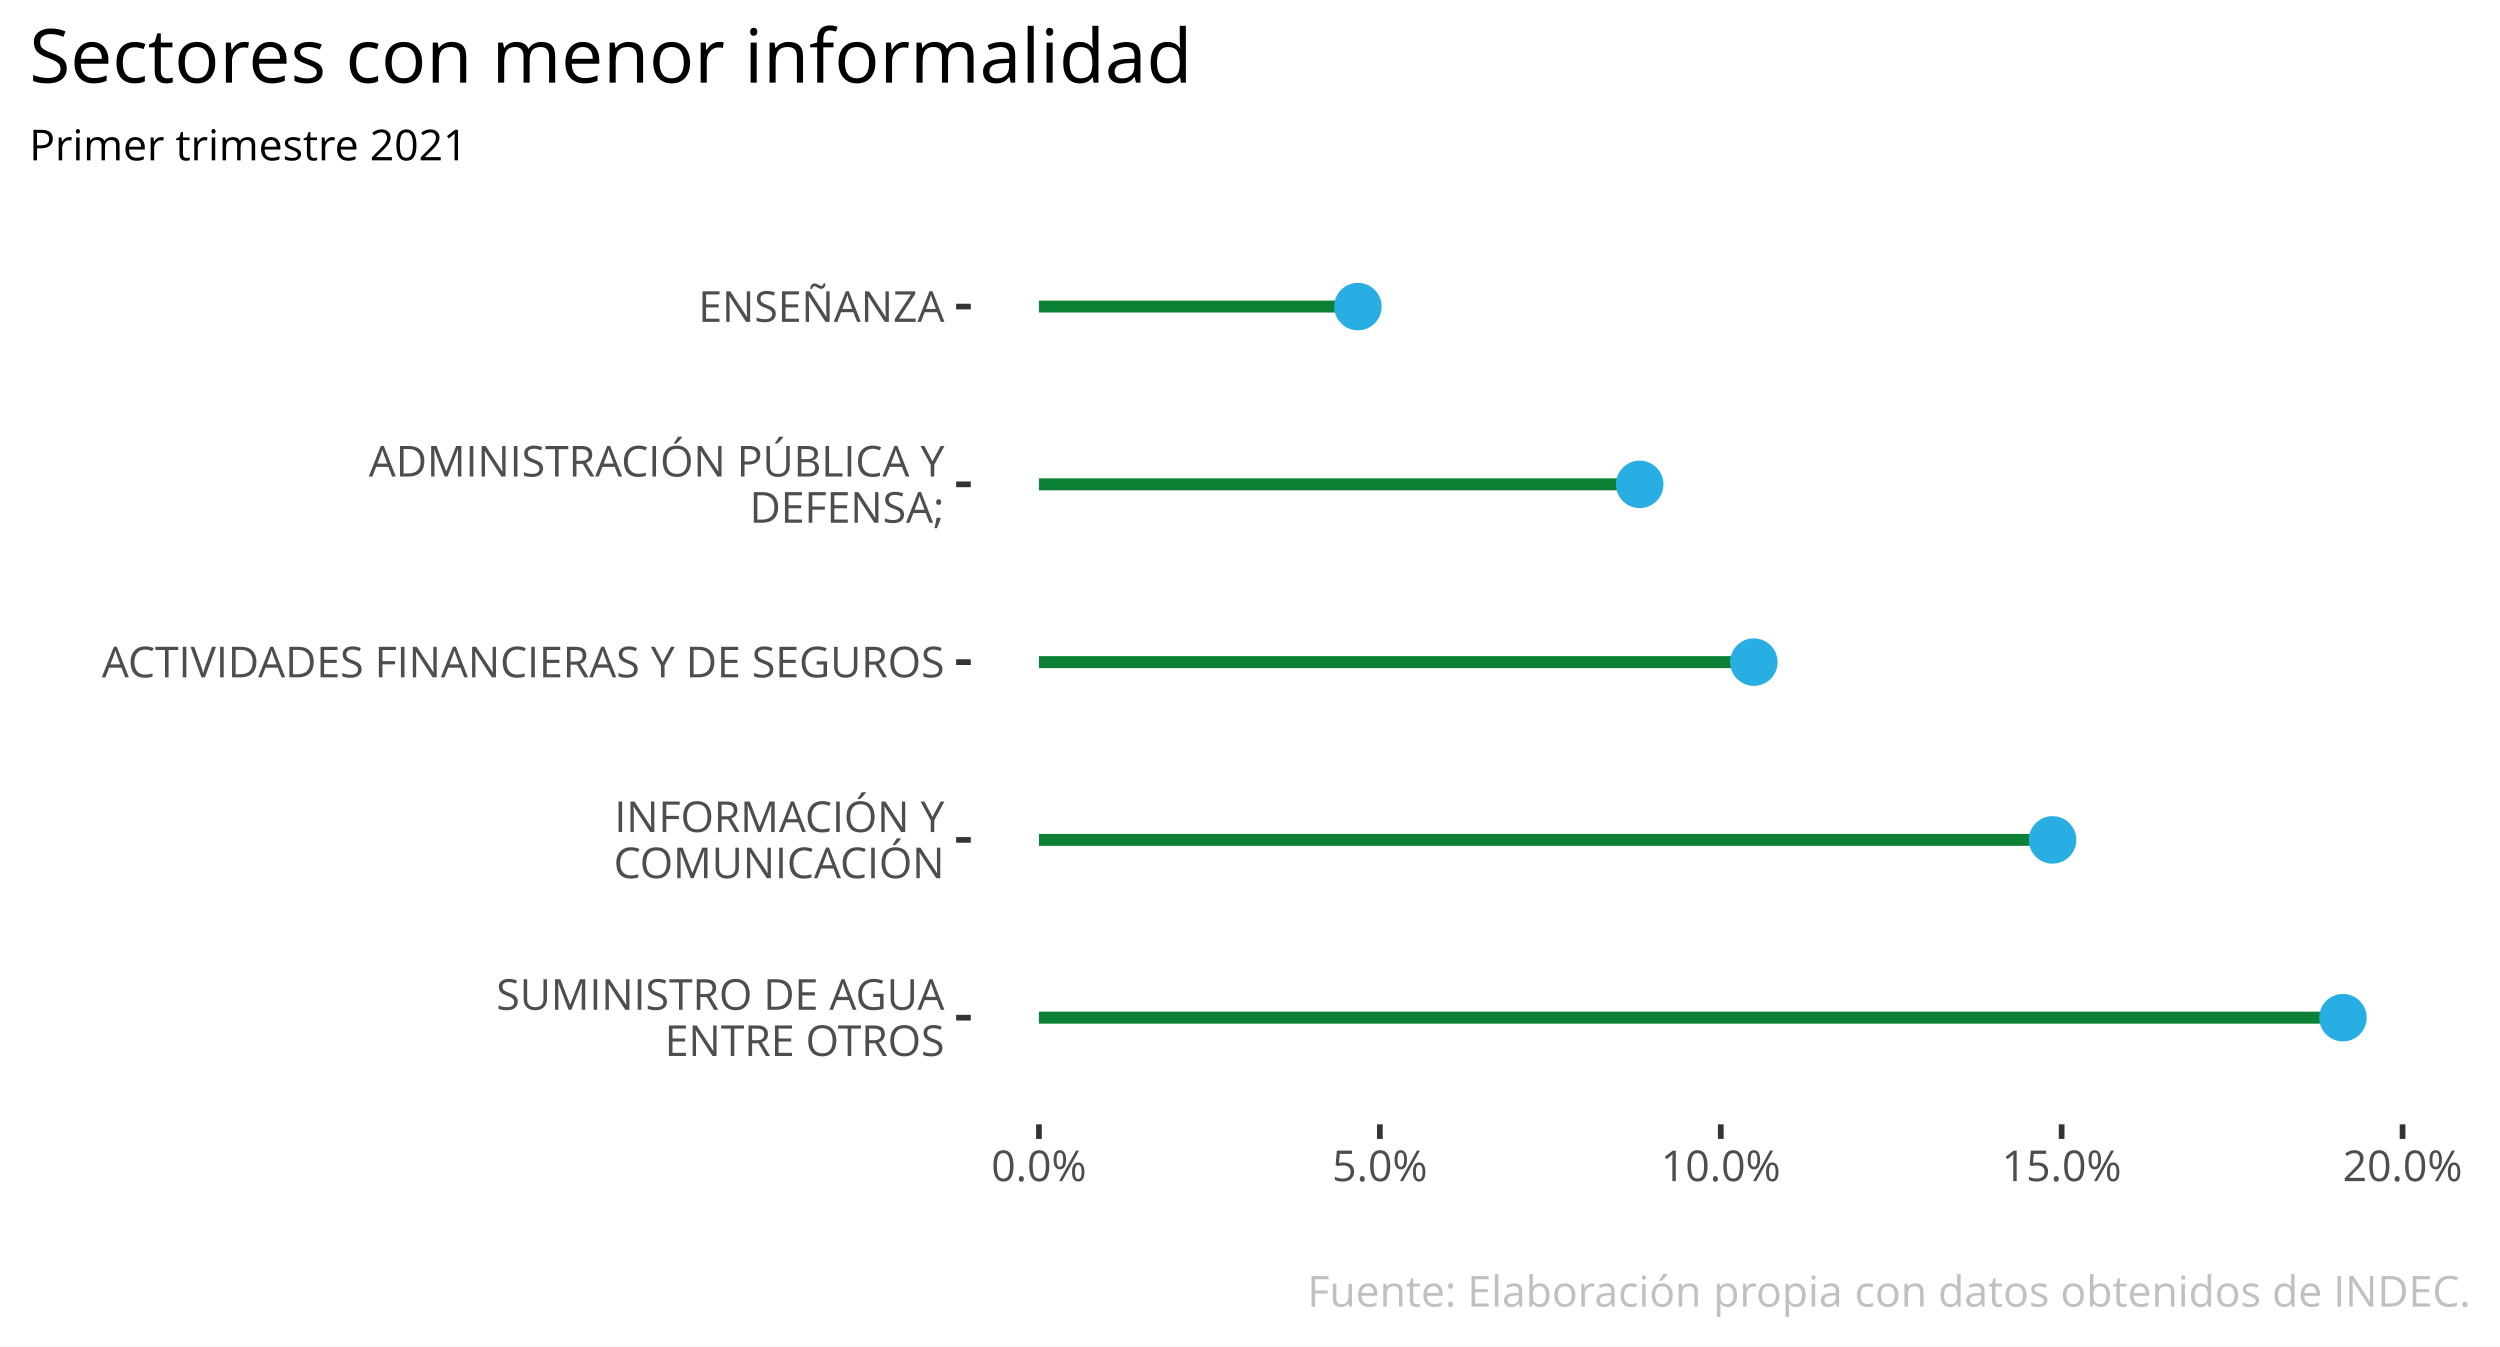
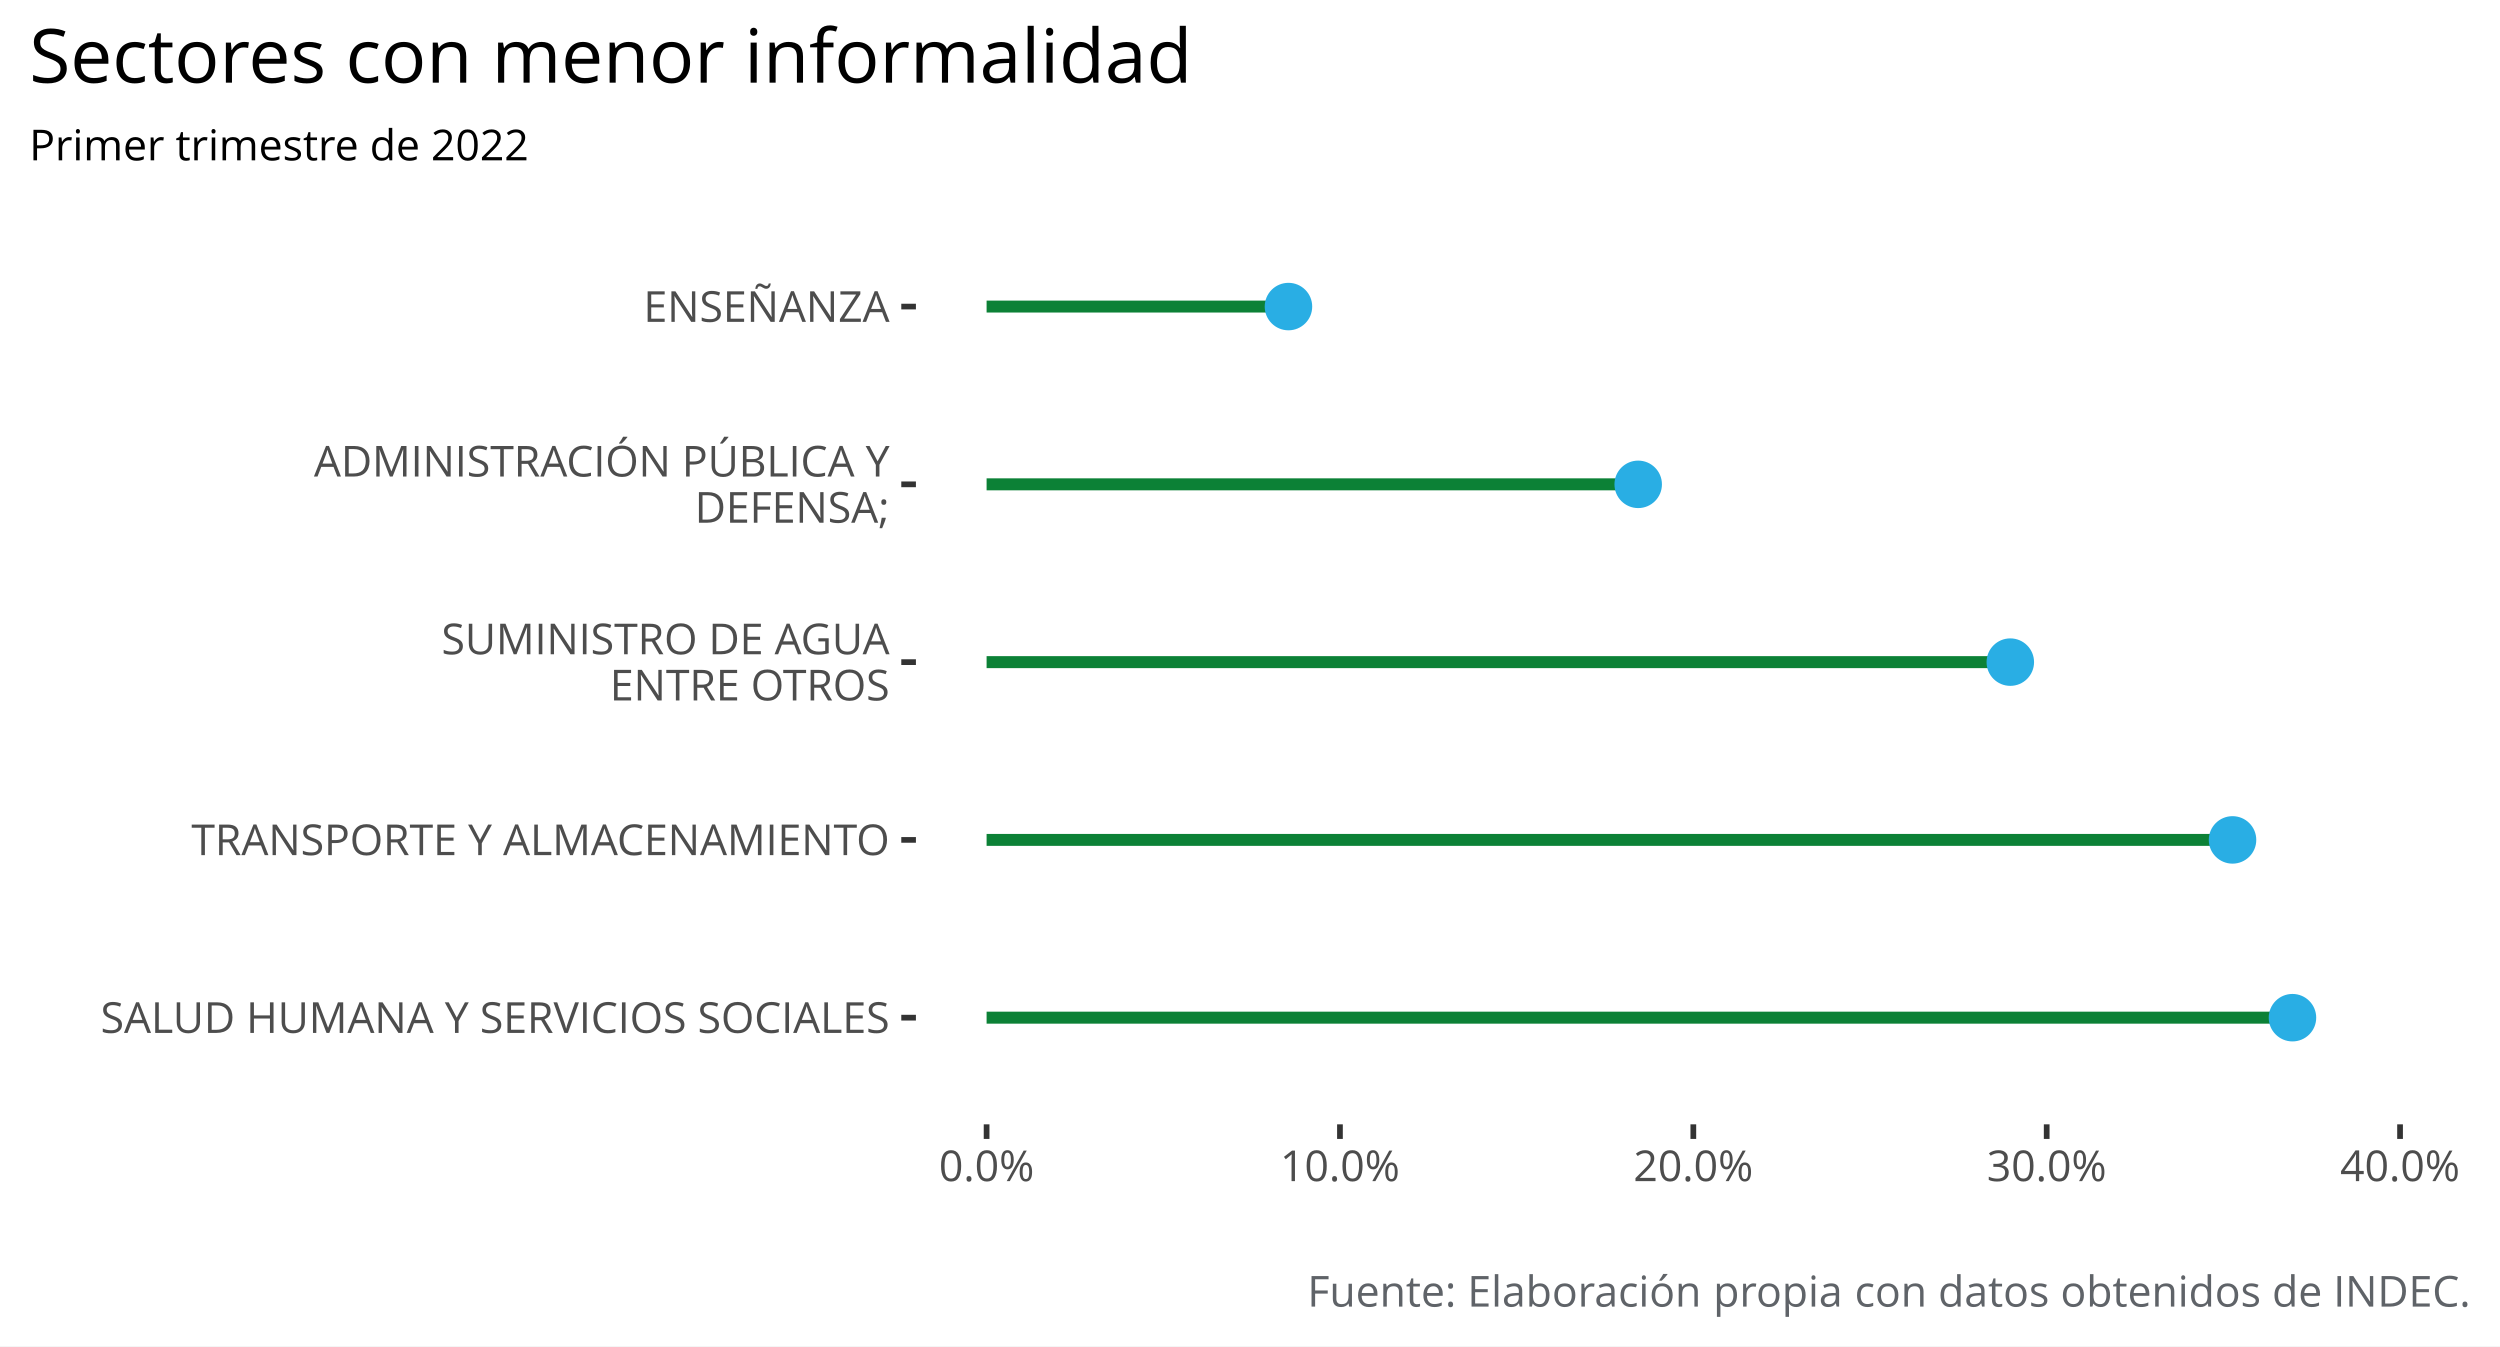
<svg xmlns="http://www.w3.org/2000/svg" class="svglite" width="468.00pt" height="252.00pt" viewBox="0 0 468.00 252.00">
  <defs>
    <style type="text/css">
    .svglite line, .svglite polyline, .svglite polygon, .svglite path, .svglite rect, .svglite circle {
      fill: none;
      stroke: #000000;
      stroke-linecap: round;
      stroke-linejoin: round;
      stroke-miterlimit: 10.00;
    }
  </style>
  </defs>
  <rect width="100%" height="100%" style="stroke: none; fill: #FFFFFF;" />
  <defs>
    <clipPath id="cpMC4wMHw0NjguMDB8MC4wMHwyNTIuMDA=">
      <rect x="0.00" y="0.00" width="468.00" height="252.00" />
    </clipPath>
  </defs>
  <g clip-path="url(#cpMC4wMHw0NjguMDB8MC4wMHwyNTIuMDA=)">
    <rect x="0.00" y="0" width="468.00" height="252.00" style="stroke-width: 1.07; stroke: #FFFFFF; fill: #FFFFFF;" />
  </g>
  <defs>
-     <clipPath id="cpMTgxLjczfDQ2Mi41MnwzNy40M3wyMTAuNDc=">
-       <rect x="181.73" y="37.43" width="280.79" height="173.05" />
+     <clipPath id="cpMTcxLjQ2fDQ2Mi41MnwzNy40M3wyMTAuNDc=">
+       <rect x="171.46" y="37.43" width="291.06" height="173.05" />
    </clipPath>
  </defs>
-   <g clip-path="url(#cpMTgxLjczfDQ2Mi41MnwzNy40M3wyMTAuNDc=)">
-     <polyline points="226.40,210.47 226.40,37.43 " style="stroke-width: 0.53; stroke: #FFFFFF; stroke-linecap: butt;" />
-     <polyline points="290.22,210.47 290.22,37.43 " style="stroke-width: 0.53; stroke: #FFFFFF; stroke-linecap: butt;" />
-     <polyline points="354.03,210.47 354.03,37.43 " style="stroke-width: 0.53; stroke: #FFFFFF; stroke-linecap: butt;" />
-     <polyline points="417.85,210.47 417.85,37.43 " style="stroke-width: 0.53; stroke: #FFFFFF; stroke-linecap: butt;" />
-     <polyline points="181.73,190.51 462.52,190.51 " style="stroke-width: 1.07; stroke: #FFFFFF; stroke-linecap: butt;" />
-     <polyline points="181.73,157.23 462.52,157.23 " style="stroke-width: 1.07; stroke: #FFFFFF; stroke-linecap: butt;" />
-     <polyline points="181.73,123.95 462.52,123.95 " style="stroke-width: 1.07; stroke: #FFFFFF; stroke-linecap: butt;" />
-     <polyline points="181.73,90.67 462.52,90.67 " style="stroke-width: 1.07; stroke: #FFFFFF; stroke-linecap: butt;" />
-     <polyline points="181.73,57.39 462.52,57.39 " style="stroke-width: 1.07; stroke: #FFFFFF; stroke-linecap: butt;" />
-     <polyline points="194.49,210.47 194.49,37.43 " style="stroke-width: 1.07; stroke: #FFFFFF; stroke-linecap: butt;" />
-     <polyline points="258.31,210.47 258.31,37.43 " style="stroke-width: 1.07; stroke: #FFFFFF; stroke-linecap: butt;" />
-     <polyline points="322.13,210.47 322.13,37.43 " style="stroke-width: 1.07; stroke: #FFFFFF; stroke-linecap: butt;" />
-     <polyline points="385.94,210.47 385.94,37.43 " style="stroke-width: 1.07; stroke: #FFFFFF; stroke-linecap: butt;" />
-     <polyline points="449.76,210.47 449.76,37.43 " style="stroke-width: 1.07; stroke: #FFFFFF; stroke-linecap: butt;" />
-     <line x1="194.49" y1="57.39" x2="254.20" y2="57.39" style="stroke-width: 2.24; stroke: #0C8136; stroke-linecap: butt;" />
-     <line x1="194.49" y1="90.67" x2="306.95" y2="90.67" style="stroke-width: 2.24; stroke: #0C8136; stroke-linecap: butt;" />
-     <line x1="194.49" y1="123.95" x2="328.32" y2="123.95" style="stroke-width: 2.24; stroke: #0C8136; stroke-linecap: butt;" />
-     <line x1="194.49" y1="157.23" x2="384.24" y2="157.23" style="stroke-width: 2.24; stroke: #0C8136; stroke-linecap: butt;" />
-     <line x1="194.49" y1="190.51" x2="438.60" y2="190.51" style="stroke-width: 2.24; stroke: #0C8136; stroke-linecap: butt;" />
-     <circle cx="254.20" cy="57.39" r="4.09" style="stroke-width: 0.71; stroke: #29AEE4; fill: #29AEE4;" />
-     <circle cx="306.95" cy="90.67" r="4.09" style="stroke-width: 0.71; stroke: #29AEE4; fill: #29AEE4;" />
-     <circle cx="328.32" cy="123.95" r="4.09" style="stroke-width: 0.71; stroke: #29AEE4; fill: #29AEE4;" />
-     <circle cx="384.24" cy="157.23" r="4.09" style="stroke-width: 0.71; stroke: #29AEE4; fill: #29AEE4;" />
-     <circle cx="438.60" cy="190.51" r="4.09" style="stroke-width: 0.71; stroke: #29AEE4; fill: #29AEE4;" />
+   <g clip-path="url(#cpMTcxLjQ2fDQ2Mi41MnwzNy40M3wyMTAuNDc=)">
+     <polyline points="217.76,210.47 217.76,37.43 " style="stroke-width: 0.53; stroke: #FFFFFF; stroke-linecap: butt;" />
+     <polyline points="283.91,210.47 283.91,37.43 " style="stroke-width: 0.53; stroke: #FFFFFF; stroke-linecap: butt;" />
+     <polyline points="350.06,210.47 350.06,37.43 " style="stroke-width: 0.53; stroke: #FFFFFF; stroke-linecap: butt;" />
+     <polyline points="416.21,210.47 416.21,37.43 " style="stroke-width: 0.53; stroke: #FFFFFF; stroke-linecap: butt;" />
+     <polyline points="171.46,190.51 462.52,190.51 " style="stroke-width: 1.07; stroke: #FFFFFF; stroke-linecap: butt;" />
+     <polyline points="171.46,157.23 462.52,157.23 " style="stroke-width: 1.07; stroke: #FFFFFF; stroke-linecap: butt;" />
+     <polyline points="171.46,123.95 462.52,123.95 " style="stroke-width: 1.07; stroke: #FFFFFF; stroke-linecap: butt;" />
+     <polyline points="171.46,90.67 462.52,90.67 " style="stroke-width: 1.07; stroke: #FFFFFF; stroke-linecap: butt;" />
+     <polyline points="171.46,57.39 462.52,57.39 " style="stroke-width: 1.07; stroke: #FFFFFF; stroke-linecap: butt;" />
+     <polyline points="184.69,210.47 184.69,37.43 " style="stroke-width: 1.07; stroke: #FFFFFF; stroke-linecap: butt;" />
+     <polyline points="250.84,210.47 250.84,37.43 " style="stroke-width: 1.07; stroke: #FFFFFF; stroke-linecap: butt;" />
+     <polyline points="316.99,210.47 316.99,37.43 " style="stroke-width: 1.07; stroke: #FFFFFF; stroke-linecap: butt;" />
+     <polyline points="383.14,210.47 383.14,37.43 " style="stroke-width: 1.07; stroke: #FFFFFF; stroke-linecap: butt;" />
+     <polyline points="449.29,210.47 449.29,37.43 " style="stroke-width: 1.07; stroke: #FFFFFF; stroke-linecap: butt;" />
+     <line x1="184.69" y1="57.39" x2="241.20" y2="57.39" style="stroke-width: 2.24; stroke: #0C8136; stroke-linecap: butt;" />
+     <line x1="184.69" y1="90.67" x2="306.67" y2="90.67" style="stroke-width: 2.24; stroke: #0C8136; stroke-linecap: butt;" />
+     <line x1="184.69" y1="123.95" x2="376.33" y2="123.95" style="stroke-width: 2.24; stroke: #0C8136; stroke-linecap: butt;" />
+     <line x1="184.69" y1="157.23" x2="417.93" y2="157.23" style="stroke-width: 2.24; stroke: #0C8136; stroke-linecap: butt;" />
+     <line x1="184.69" y1="190.51" x2="429.15" y2="190.51" style="stroke-width: 2.24; stroke: #0C8136; stroke-linecap: butt;" />
+     <circle cx="241.20" cy="57.39" r="4.09" style="stroke-width: 0.71; stroke: #29AEE4; fill: #29AEE4;" />
+     <circle cx="306.67" cy="90.67" r="4.09" style="stroke-width: 0.71; stroke: #29AEE4; fill: #29AEE4;" />
+     <circle cx="376.33" cy="123.95" r="4.09" style="stroke-width: 0.71; stroke: #29AEE4; fill: #29AEE4;" />
+     <circle cx="417.93" cy="157.23" r="4.09" style="stroke-width: 0.71; stroke: #29AEE4; fill: #29AEE4;" />
+     <circle cx="429.15" cy="190.51" r="4.09" style="stroke-width: 0.71; stroke: #29AEE4; fill: #29AEE4;" />
  </g>
  <g clip-path="url(#cpMC4wMHw0NjguMDB8MC4wMHwyNTIuMDA=)">
-     <text x="176.80" y="189.04" text-anchor="end" style="font-size: 8.00px; fill: #4D4D4D; font-family: Open Sans;" textLength="86.23px" lengthAdjust="spacingAndGlyphs">SUMINISTRO DE AGUA </text>
-     <text x="176.80" y="197.68" text-anchor="end" style="font-size: 8.00px; fill: #4D4D4D; font-family: Open Sans;" textLength="52.61px" lengthAdjust="spacingAndGlyphs">ENTRE OTROS</text>
-     <text x="176.80" y="155.76" text-anchor="end" style="font-size: 8.00px; fill: #4D4D4D; font-family: Open Sans;" textLength="64.03px" lengthAdjust="spacingAndGlyphs">INFORMACIÓN Y </text>
-     <text x="176.80" y="164.40" text-anchor="end" style="font-size: 8.00px; fill: #4D4D4D; font-family: Open Sans;" textLength="62.24px" lengthAdjust="spacingAndGlyphs">COMUNICACIÓN</text>
-     <text x="176.80" y="126.80" text-anchor="end" style="font-size: 8.00px; fill: #4D4D4D; font-family: Open Sans;" textLength="158.08px" lengthAdjust="spacingAndGlyphs">ACTIVIDADES FINANCIERAS Y DE SEGUROS</text>
-     <text x="176.80" y="89.21" text-anchor="end" style="font-size: 8.00px; fill: #4D4D4D; font-family: Open Sans;" textLength="112.10px" lengthAdjust="spacingAndGlyphs">ADMINISTRACIÓN PÚBLICA Y  </text>
-     <text x="176.80" y="97.85" text-anchor="end" style="font-size: 8.00px; fill: #4D4D4D; font-family: Open Sans;" textLength="36.48px" lengthAdjust="spacingAndGlyphs">DEFENSA;</text>
-     <text x="176.80" y="60.25" text-anchor="end" style="font-size: 8.00px; fill: #4D4D4D; font-family: Open Sans;" textLength="46.08px" lengthAdjust="spacingAndGlyphs">ENSEÑANZA</text>
-     <polyline points="178.99,190.51 181.73,190.51 " style="stroke-width: 1.07; stroke: #333333; stroke-linecap: butt;" />
-     <polyline points="178.99,157.23 181.73,157.23 " style="stroke-width: 1.07; stroke: #333333; stroke-linecap: butt;" />
-     <polyline points="178.99,123.95 181.73,123.95 " style="stroke-width: 1.07; stroke: #333333; stroke-linecap: butt;" />
-     <polyline points="178.99,90.67 181.73,90.67 " style="stroke-width: 1.07; stroke: #333333; stroke-linecap: butt;" />
-     <polyline points="178.99,57.39 181.73,57.39 " style="stroke-width: 1.07; stroke: #333333; stroke-linecap: butt;" />
-     <polyline points="194.49,213.21 194.49,210.47 " style="stroke-width: 1.07; stroke: #333333; stroke-linecap: butt;" />
-     <polyline points="258.31,213.21 258.31,210.47 " style="stroke-width: 1.07; stroke: #333333; stroke-linecap: butt;" />
-     <polyline points="322.13,213.21 322.13,210.47 " style="stroke-width: 1.07; stroke: #333333; stroke-linecap: butt;" />
-     <polyline points="385.94,213.21 385.94,210.47 " style="stroke-width: 1.07; stroke: #333333; stroke-linecap: butt;" />
-     <polyline points="449.76,213.21 449.76,210.47 " style="stroke-width: 1.07; stroke: #333333; stroke-linecap: butt;" />
-     <text x="194.49" y="221.11" text-anchor="middle" style="font-size: 8.00px; fill: #4D4D4D; font-family: Open Sans;" textLength="17.86px" lengthAdjust="spacingAndGlyphs">0.0%</text>
-     <text x="258.31" y="221.11" text-anchor="middle" style="font-size: 8.00px; fill: #4D4D4D; font-family: Open Sans;" textLength="17.86px" lengthAdjust="spacingAndGlyphs">5.0%</text>
-     <text x="322.13" y="221.11" text-anchor="middle" style="font-size: 8.00px; fill: #4D4D4D; font-family: Open Sans;" textLength="22.44px" lengthAdjust="spacingAndGlyphs">10.0%</text>
-     <text x="385.94" y="221.11" text-anchor="middle" style="font-size: 8.00px; fill: #4D4D4D; font-family: Open Sans;" textLength="22.44px" lengthAdjust="spacingAndGlyphs">15.0%</text>
-     <text x="449.76" y="221.11" text-anchor="middle" style="font-size: 8.00px; fill: #4D4D4D; font-family: Open Sans;" textLength="22.44px" lengthAdjust="spacingAndGlyphs">20.0%</text>
-     <text x="5.48" y="30.02" style="font-size: 8.00px; font-family: Open Sans;" textLength="82.18px" lengthAdjust="spacingAndGlyphs">Primer trimestre 2021</text>
+     <text x="166.53" y="193.36" text-anchor="end" style="font-size: 8.00px; fill: #4D4D4D; font-family: Open Sans;" textLength="147.81px" lengthAdjust="spacingAndGlyphs">SALUD HUMANA Y SERVICIOS SOCIALES</text>
+     <text x="166.53" y="160.08" text-anchor="end" style="font-size: 8.00px; fill: #4D4D4D; font-family: Open Sans;" textLength="131.05px" lengthAdjust="spacingAndGlyphs">TRANSPORTE Y ALMACENAMIENTO</text>
+     <text x="166.53" y="122.48" text-anchor="end" style="font-size: 8.00px; fill: #4D4D4D; font-family: Open Sans;" textLength="86.23px" lengthAdjust="spacingAndGlyphs">SUMINISTRO DE AGUA </text>
+     <text x="166.53" y="131.12" text-anchor="end" style="font-size: 8.00px; fill: #4D4D4D; font-family: Open Sans;" textLength="52.61px" lengthAdjust="spacingAndGlyphs">ENTRE OTROS</text>
+     <text x="166.53" y="89.21" text-anchor="end" style="font-size: 8.00px; fill: #4D4D4D; font-family: Open Sans;" textLength="112.10px" lengthAdjust="spacingAndGlyphs">ADMINISTRACIÓN PÚBLICA Y  </text>
+     <text x="166.53" y="97.85" text-anchor="end" style="font-size: 8.00px; fill: #4D4D4D; font-family: Open Sans;" textLength="36.48px" lengthAdjust="spacingAndGlyphs">DEFENSA;</text>
+     <text x="166.53" y="60.25" text-anchor="end" style="font-size: 8.00px; fill: #4D4D4D; font-family: Open Sans;" textLength="46.08px" lengthAdjust="spacingAndGlyphs">ENSEÑANZA</text>
+     <polyline points="168.72,190.51 171.46,190.51 " style="stroke-width: 1.07; stroke: #333333; stroke-linecap: butt;" />
+     <polyline points="168.72,157.23 171.46,157.23 " style="stroke-width: 1.07; stroke: #333333; stroke-linecap: butt;" />
+     <polyline points="168.72,123.95 171.46,123.95 " style="stroke-width: 1.07; stroke: #333333; stroke-linecap: butt;" />
+     <polyline points="168.72,90.67 171.46,90.67 " style="stroke-width: 1.07; stroke: #333333; stroke-linecap: butt;" />
+     <polyline points="168.72,57.39 171.46,57.39 " style="stroke-width: 1.07; stroke: #333333; stroke-linecap: butt;" />
+     <polyline points="184.69,213.21 184.69,210.47 " style="stroke-width: 1.07; stroke: #333333; stroke-linecap: butt;" />
+     <polyline points="250.84,213.21 250.84,210.47 " style="stroke-width: 1.07; stroke: #333333; stroke-linecap: butt;" />
+     <polyline points="316.99,213.21 316.99,210.47 " style="stroke-width: 1.07; stroke: #333333; stroke-linecap: butt;" />
+     <polyline points="383.14,213.21 383.14,210.47 " style="stroke-width: 1.07; stroke: #333333; stroke-linecap: butt;" />
+     <polyline points="449.29,213.21 449.29,210.47 " style="stroke-width: 1.07; stroke: #333333; stroke-linecap: butt;" />
+     <text x="184.69" y="221.11" text-anchor="middle" style="font-size: 8.00px; fill: #4D4D4D; font-family: Open Sans;" textLength="17.86px" lengthAdjust="spacingAndGlyphs">0.0%</text>
+     <text x="250.84" y="221.11" text-anchor="middle" style="font-size: 8.00px; fill: #4D4D4D; font-family: Open Sans;" textLength="22.44px" lengthAdjust="spacingAndGlyphs">10.0%</text>
+     <text x="316.99" y="221.11" text-anchor="middle" style="font-size: 8.00px; fill: #4D4D4D; font-family: Open Sans;" textLength="22.44px" lengthAdjust="spacingAndGlyphs">20.0%</text>
+     <text x="383.14" y="221.11" text-anchor="middle" style="font-size: 8.00px; fill: #4D4D4D; font-family: Open Sans;" textLength="22.44px" lengthAdjust="spacingAndGlyphs">30.0%</text>
+     <text x="449.29" y="221.11" text-anchor="middle" style="font-size: 8.00px; fill: #4D4D4D; font-family: Open Sans;" textLength="22.44px" lengthAdjust="spacingAndGlyphs">40.0%</text>
+     <text x="5.48" y="30.02" style="font-size: 8.00px; font-family: Open Sans;" textLength="93.65px" lengthAdjust="spacingAndGlyphs">Primer trimestre de 2022</text>
    <text x="5.48" y="15.47" style="font-size: 14.00px; font-family: Open Sans;" textLength="217.94px" lengthAdjust="spacingAndGlyphs">Sectores con menor informalidad</text>
-     <text x="244.74" y="244.60" style="font-size: 8.00px; fill: #C0C0C0; font-family: Open Sans;" textLength="27.87px" lengthAdjust="spacingAndGlyphs">Fuente:</text>
-     <text x="274.69" y="244.60" style="font-size: 8.00px; fill: #C0C0C0; font-family: Open Sans;" textLength="43.95px" lengthAdjust="spacingAndGlyphs">Elaboración</text>
-     <text x="320.72" y="244.60" style="font-size: 8.00px; fill: #C0C0C0; font-family: Open Sans;" textLength="24.38px" lengthAdjust="spacingAndGlyphs">propia</text>
-     <text x="347.18" y="244.60" style="font-size: 8.00px; fill: #C0C0C0; font-family: Open Sans;" textLength="13.55px" lengthAdjust="spacingAndGlyphs">con</text>
-     <text x="362.81" y="244.60" style="font-size: 8.00px; fill: #C0C0C0; font-family: Open Sans;" textLength="20.82px" lengthAdjust="spacingAndGlyphs">datos</text>
-     <text x="385.72" y="244.60" style="font-size: 8.00px; fill: #C0C0C0; font-family: Open Sans;" textLength="37.53px" lengthAdjust="spacingAndGlyphs">obtenidos</text>
-     <text x="425.33" y="244.60" style="font-size: 8.00px; fill: #C0C0C0; font-family: Open Sans;" textLength="9.39px" lengthAdjust="spacingAndGlyphs">de</text>
-     <text x="436.79" y="244.60" style="font-size: 8.00px; fill: #C0C0C0; font-family: Open Sans;" textLength="25.73px" lengthAdjust="spacingAndGlyphs">INDEC.</text>
+     <text x="244.74" y="244.60" style="font-size: 8.00px; fill: #5F6368; font-family: Open Sans;" textLength="27.87px" lengthAdjust="spacingAndGlyphs">Fuente:</text>
+     <text x="274.69" y="244.60" style="font-size: 8.00px; fill: #5F6368; font-family: Open Sans;" textLength="43.95px" lengthAdjust="spacingAndGlyphs">Elaboración</text>
+     <text x="320.72" y="244.60" style="font-size: 8.00px; fill: #5F6368; font-family: Open Sans;" textLength="24.38px" lengthAdjust="spacingAndGlyphs">propia</text>
+     <text x="347.18" y="244.60" style="font-size: 8.00px; fill: #5F6368; font-family: Open Sans;" textLength="13.55px" lengthAdjust="spacingAndGlyphs">con</text>
+     <text x="362.81" y="244.60" style="font-size: 8.00px; fill: #5F6368; font-family: Open Sans;" textLength="20.82px" lengthAdjust="spacingAndGlyphs">datos</text>
+     <text x="385.72" y="244.60" style="font-size: 8.00px; fill: #5F6368; font-family: Open Sans;" textLength="37.53px" lengthAdjust="spacingAndGlyphs">obtenidos</text>
+     <text x="425.33" y="244.60" style="font-size: 8.00px; fill: #5F6368; font-family: Open Sans;" textLength="9.39px" lengthAdjust="spacingAndGlyphs">de</text>
+     <text x="436.79" y="244.60" style="font-size: 8.00px; fill: #5F6368; font-family: Open Sans;" textLength="25.73px" lengthAdjust="spacingAndGlyphs">INDEC.</text>
  </g>
</svg>
